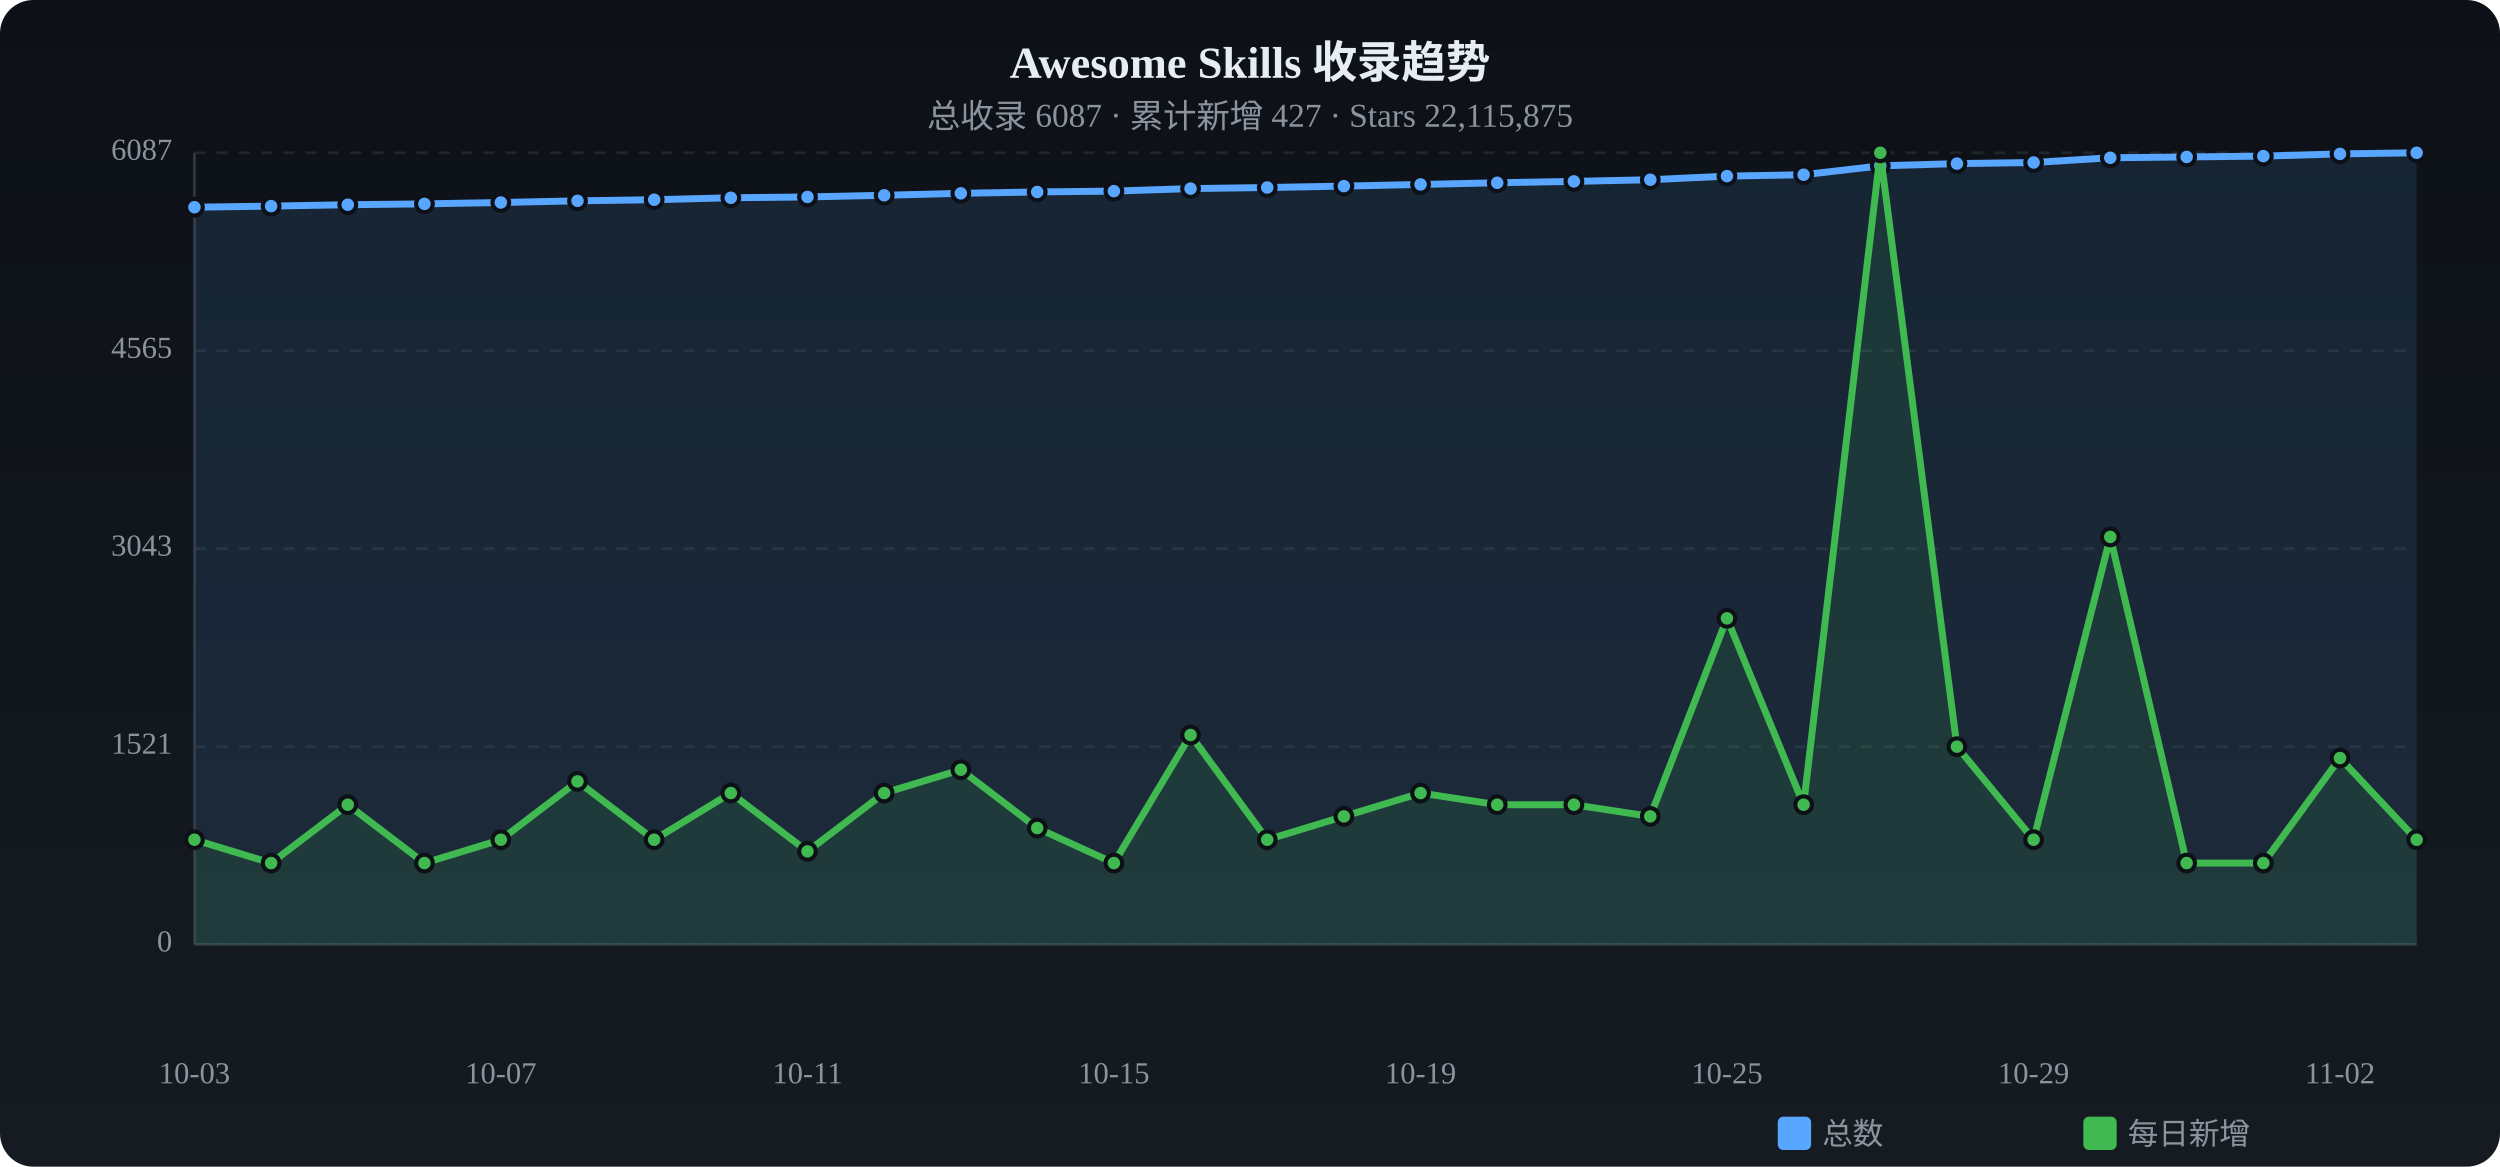
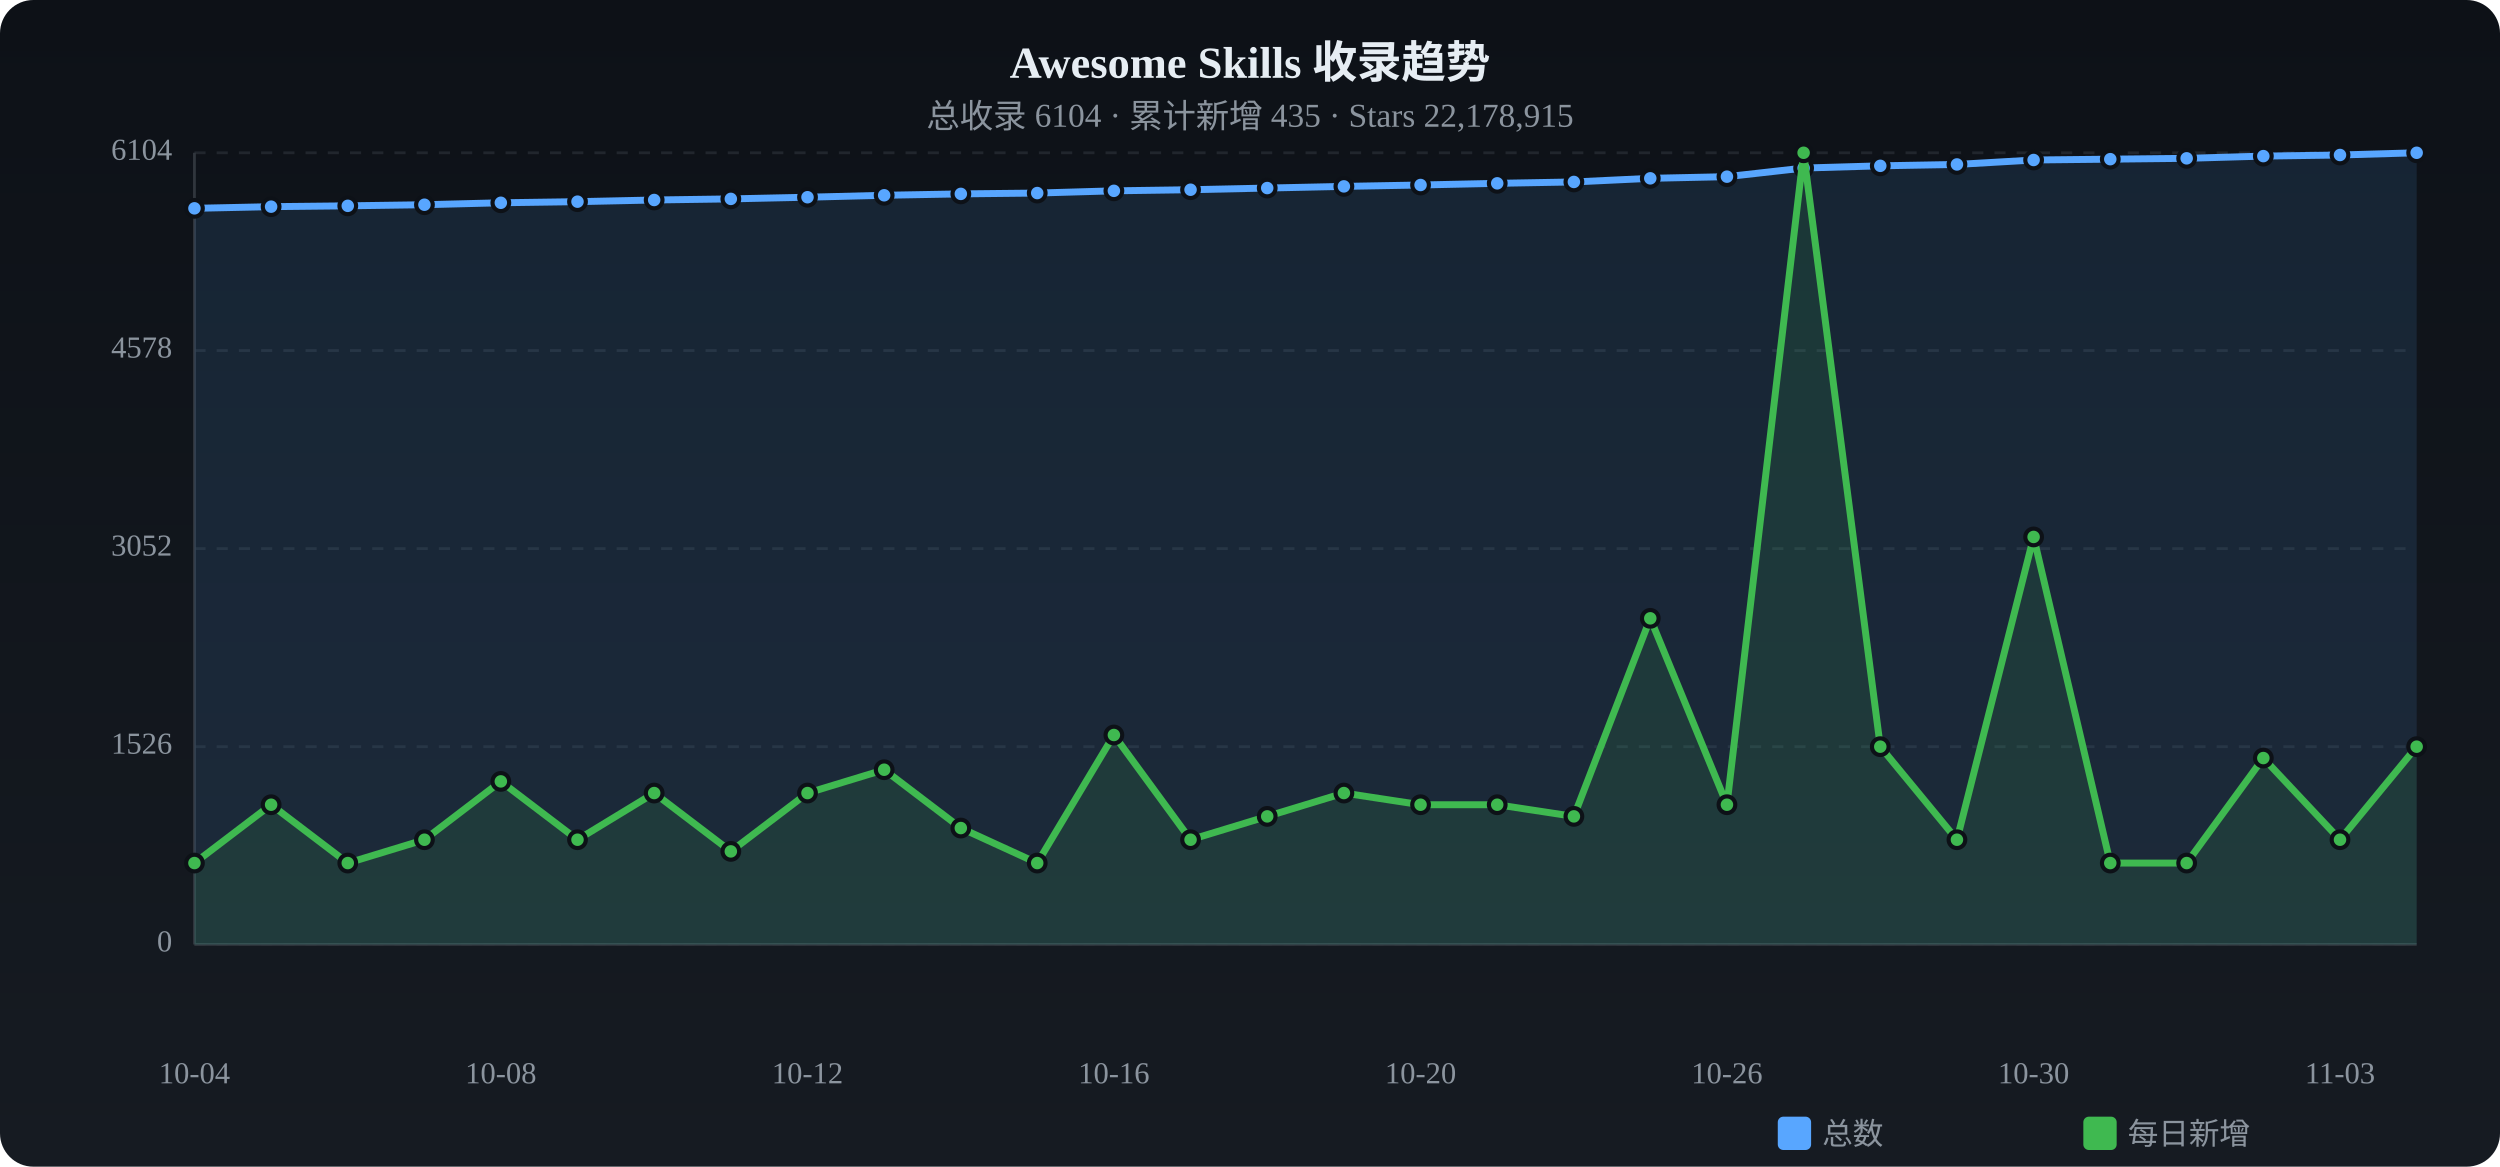
<svg xmlns="http://www.w3.org/2000/svg" viewBox="0 0 900 420" width="900" height="420">
  <defs>
    <linearGradient id="tbg" x1="0%" y1="0%" x2="0%" y2="100%">
      <stop offset="0%" stop-color="#0d1117" />
      <stop offset="100%" stop-color="#161b22" />
    </linearGradient>
  </defs>
  <rect width="900" height="420" rx="12" fill="url(#tbg)" />
  <text x="450.0" y="28" text-anchor="middle" fill="#e6edf3" font-size="16" font-weight="bold">Awesome Skills 收录趋势</text>
-   <text x="450.0" y="46" text-anchor="middle" fill="#8b949e" font-size="12">总收录 6087 · 累计新增 427 · Stars 22,115,875</text>
+   <text x="450.0" y="46" text-anchor="middle" fill="#8b949e" font-size="12">总收录 6104 · 累计新增 435 · Stars 22,178,915</text>
  <text x="62" y="340.0" text-anchor="end" fill="#8b949e" font-size="11" dominant-baseline="middle">0</text>
  <line x1="70" y1="340.0" x2="870" y2="340.0" stroke="#21262d" stroke-dasharray="4 4" />
-   <text x="62" y="268.8" text-anchor="end" fill="#8b949e" font-size="11" dominant-baseline="middle">1521</text>
+   <text x="62" y="268.8" text-anchor="end" fill="#8b949e" font-size="11" dominant-baseline="middle">1526</text>
  <line x1="70" y1="268.8" x2="870" y2="268.8" stroke="#21262d" stroke-dasharray="4 4" />
-   <text x="62" y="197.5" text-anchor="end" fill="#8b949e" font-size="11" dominant-baseline="middle">3043</text>
+   <text x="62" y="197.5" text-anchor="end" fill="#8b949e" font-size="11" dominant-baseline="middle">3052</text>
  <line x1="70" y1="197.5" x2="870" y2="197.5" stroke="#21262d" stroke-dasharray="4 4" />
-   <text x="62" y="126.3" text-anchor="end" fill="#8b949e" font-size="11" dominant-baseline="middle">4565</text>
-   <line x1="70" y1="126.3" x2="870" y2="126.3" stroke="#21262d" stroke-dasharray="4 4" />
-   <text x="62" y="55.0" text-anchor="end" fill="#8b949e" font-size="11" dominant-baseline="middle">6087</text>
+   <text x="62" y="126.2" text-anchor="end" fill="#8b949e" font-size="11" dominant-baseline="middle">4578</text>
+   <line x1="70" y1="126.2" x2="870" y2="126.2" stroke="#21262d" stroke-dasharray="4 4" />
+   <text x="62" y="55.0" text-anchor="end" fill="#8b949e" font-size="11" dominant-baseline="middle">6104</text>
  <line x1="70" y1="55.0" x2="870" y2="55.0" stroke="#21262d" stroke-dasharray="4 4" />
  <line x1="70" y1="55" x2="70" y2="340" stroke="#30363d" />
  <line x1="70" y1="340" x2="870" y2="340" stroke="#30363d" />
-   <path d="M70.0,74.6 L97.6,74.2 L125.2,73.7 L152.8,73.4 L180.3,72.9 L207.9,72.3 L235.5,71.9 L263.1,71.2 L290.7,70.9 L318.3,70.3 L345.9,69.6 L373.4,69.1 L401.0,68.8 L428.6,67.9 L456.2,67.5 L483.8,67.0 L511.4,66.4 L539.0,65.8 L566.6,65.3 L594.1,64.7 L621.7,63.4 L649.3,62.9 L676.9,59.7 L704.5,58.9 L732.1,58.5 L759.7,56.8 L787.2,56.5 L814.8,56.2 L842.4,55.4 L870.0,55.0 L870.0,340 L70.0,340 Z" fill="#58a6ff" opacity="0.12" />
-   <polyline points="70.0,74.6 97.6,74.2 125.2,73.7 152.8,73.4 180.3,72.9 207.9,72.3 235.5,71.9 263.1,71.2 290.7,70.9 318.3,70.3 345.9,69.6 373.4,69.1 401.0,68.8 428.6,67.9 456.2,67.5 483.8,67.0 511.4,66.4 539.0,65.8 566.6,65.3 594.1,64.7 621.7,63.4 649.3,62.9 676.9,59.7 704.5,58.9 732.1,58.5 759.7,56.8 787.2,56.5 814.8,56.2 842.4,55.4 870.0,55.0" fill="none" stroke="#58a6ff" stroke-width="2.5" stroke-linecap="round" stroke-linejoin="round" />
-   <circle cx="70.0" cy="74.6" r="3" fill="#58a6ff" stroke="#0d1117" stroke-width="1.5" />
-   <circle cx="97.6" cy="74.2" r="3" fill="#58a6ff" stroke="#0d1117" stroke-width="1.5" />
-   <circle cx="125.2" cy="73.7" r="3" fill="#58a6ff" stroke="#0d1117" stroke-width="1.5" />
-   <circle cx="152.8" cy="73.4" r="3" fill="#58a6ff" stroke="#0d1117" stroke-width="1.5" />
-   <circle cx="180.3" cy="72.9" r="3" fill="#58a6ff" stroke="#0d1117" stroke-width="1.5" />
-   <circle cx="207.9" cy="72.3" r="3" fill="#58a6ff" stroke="#0d1117" stroke-width="1.5" />
-   <circle cx="235.5" cy="71.9" r="3" fill="#58a6ff" stroke="#0d1117" stroke-width="1.5" />
-   <circle cx="263.1" cy="71.2" r="3" fill="#58a6ff" stroke="#0d1117" stroke-width="1.5" />
-   <circle cx="290.7" cy="70.9" r="3" fill="#58a6ff" stroke="#0d1117" stroke-width="1.5" />
+   <path d="M70.0,75.0 L97.6,74.4 L125.2,74.1 L152.8,73.7 L180.3,73.0 L207.9,72.6 L235.5,72.0 L263.1,71.6 L290.7,71.0 L318.3,70.3 L345.9,69.8 L373.4,69.5 L401.0,68.7 L428.6,68.3 L456.2,67.7 L483.8,67.1 L511.4,66.6 L539.0,66.0 L566.6,65.5 L594.1,64.2 L621.7,63.6 L649.3,60.5 L676.9,59.7 L704.5,59.2 L732.1,57.6 L759.7,57.3 L787.2,57.0 L814.8,56.2 L842.4,55.8 L870.0,55.0 L870.0,340 L70.0,340 Z" fill="#58a6ff" opacity="0.12" />
+   <polyline points="70.0,75.0 97.6,74.4 125.2,74.1 152.8,73.7 180.3,73.0 207.9,72.6 235.5,72.0 263.1,71.6 290.7,71.0 318.3,70.3 345.9,69.8 373.4,69.5 401.0,68.7 428.6,68.3 456.2,67.7 483.8,67.1 511.4,66.6 539.0,66.0 566.6,65.5 594.1,64.2 621.7,63.6 649.3,60.5 676.9,59.7 704.5,59.2 732.1,57.6 759.7,57.3 787.2,57.0 814.8,56.2 842.4,55.8 870.0,55.0" fill="none" stroke="#58a6ff" stroke-width="2.5" stroke-linecap="round" stroke-linejoin="round" />
+   <circle cx="70.0" cy="75.0" r="3" fill="#58a6ff" stroke="#0d1117" stroke-width="1.5" />
+   <circle cx="97.6" cy="74.4" r="3" fill="#58a6ff" stroke="#0d1117" stroke-width="1.5" />
+   <circle cx="125.2" cy="74.1" r="3" fill="#58a6ff" stroke="#0d1117" stroke-width="1.5" />
+   <circle cx="152.8" cy="73.7" r="3" fill="#58a6ff" stroke="#0d1117" stroke-width="1.5" />
+   <circle cx="180.3" cy="73.0" r="3" fill="#58a6ff" stroke="#0d1117" stroke-width="1.5" />
+   <circle cx="207.9" cy="72.6" r="3" fill="#58a6ff" stroke="#0d1117" stroke-width="1.5" />
+   <circle cx="235.5" cy="72.0" r="3" fill="#58a6ff" stroke="#0d1117" stroke-width="1.5" />
+   <circle cx="263.1" cy="71.6" r="3" fill="#58a6ff" stroke="#0d1117" stroke-width="1.5" />
+   <circle cx="290.7" cy="71.0" r="3" fill="#58a6ff" stroke="#0d1117" stroke-width="1.5" />
  <circle cx="318.3" cy="70.3" r="3" fill="#58a6ff" stroke="#0d1117" stroke-width="1.5" />
-   <circle cx="345.9" cy="69.6" r="3" fill="#58a6ff" stroke="#0d1117" stroke-width="1.5" />
-   <circle cx="373.4" cy="69.1" r="3" fill="#58a6ff" stroke="#0d1117" stroke-width="1.5" />
-   <circle cx="401.0" cy="68.8" r="3" fill="#58a6ff" stroke="#0d1117" stroke-width="1.5" />
-   <circle cx="428.6" cy="67.9" r="3" fill="#58a6ff" stroke="#0d1117" stroke-width="1.5" />
-   <circle cx="456.2" cy="67.5" r="3" fill="#58a6ff" stroke="#0d1117" stroke-width="1.5" />
-   <circle cx="483.8" cy="67.0" r="3" fill="#58a6ff" stroke="#0d1117" stroke-width="1.5" />
-   <circle cx="511.4" cy="66.4" r="3" fill="#58a6ff" stroke="#0d1117" stroke-width="1.5" />
-   <circle cx="539.0" cy="65.8" r="3" fill="#58a6ff" stroke="#0d1117" stroke-width="1.5" />
-   <circle cx="566.6" cy="65.3" r="3" fill="#58a6ff" stroke="#0d1117" stroke-width="1.5" />
-   <circle cx="594.1" cy="64.7" r="3" fill="#58a6ff" stroke="#0d1117" stroke-width="1.5" />
-   <circle cx="621.7" cy="63.4" r="3" fill="#58a6ff" stroke="#0d1117" stroke-width="1.5" />
-   <circle cx="649.3" cy="62.9" r="3" fill="#58a6ff" stroke="#0d1117" stroke-width="1.5" />
+   <circle cx="345.9" cy="69.8" r="3" fill="#58a6ff" stroke="#0d1117" stroke-width="1.5" />
+   <circle cx="373.4" cy="69.5" r="3" fill="#58a6ff" stroke="#0d1117" stroke-width="1.5" />
+   <circle cx="401.0" cy="68.7" r="3" fill="#58a6ff" stroke="#0d1117" stroke-width="1.5" />
+   <circle cx="428.6" cy="68.3" r="3" fill="#58a6ff" stroke="#0d1117" stroke-width="1.5" />
+   <circle cx="456.2" cy="67.7" r="3" fill="#58a6ff" stroke="#0d1117" stroke-width="1.5" />
+   <circle cx="483.8" cy="67.1" r="3" fill="#58a6ff" stroke="#0d1117" stroke-width="1.5" />
+   <circle cx="511.4" cy="66.6" r="3" fill="#58a6ff" stroke="#0d1117" stroke-width="1.5" />
+   <circle cx="539.0" cy="66.0" r="3" fill="#58a6ff" stroke="#0d1117" stroke-width="1.5" />
+   <circle cx="566.6" cy="65.5" r="3" fill="#58a6ff" stroke="#0d1117" stroke-width="1.5" />
+   <circle cx="594.1" cy="64.2" r="3" fill="#58a6ff" stroke="#0d1117" stroke-width="1.5" />
+   <circle cx="621.7" cy="63.6" r="3" fill="#58a6ff" stroke="#0d1117" stroke-width="1.5" />
+   <circle cx="649.3" cy="60.5" r="3" fill="#58a6ff" stroke="#0d1117" stroke-width="1.5" />
  <circle cx="676.9" cy="59.7" r="3" fill="#58a6ff" stroke="#0d1117" stroke-width="1.5" />
-   <circle cx="704.5" cy="58.9" r="3" fill="#58a6ff" stroke="#0d1117" stroke-width="1.5" />
-   <circle cx="732.1" cy="58.5" r="3" fill="#58a6ff" stroke="#0d1117" stroke-width="1.5" />
-   <circle cx="759.7" cy="56.8" r="3" fill="#58a6ff" stroke="#0d1117" stroke-width="1.5" />
-   <circle cx="787.2" cy="56.5" r="3" fill="#58a6ff" stroke="#0d1117" stroke-width="1.5" />
+   <circle cx="704.5" cy="59.2" r="3" fill="#58a6ff" stroke="#0d1117" stroke-width="1.5" />
+   <circle cx="732.1" cy="57.6" r="3" fill="#58a6ff" stroke="#0d1117" stroke-width="1.5" />
+   <circle cx="759.7" cy="57.3" r="3" fill="#58a6ff" stroke="#0d1117" stroke-width="1.5" />
+   <circle cx="787.2" cy="57.0" r="3" fill="#58a6ff" stroke="#0d1117" stroke-width="1.5" />
  <circle cx="814.8" cy="56.2" r="3" fill="#58a6ff" stroke="#0d1117" stroke-width="1.5" />
-   <circle cx="842.4" cy="55.4" r="3" fill="#58a6ff" stroke="#0d1117" stroke-width="1.5" />
+   <circle cx="842.4" cy="55.8" r="3" fill="#58a6ff" stroke="#0d1117" stroke-width="1.5" />
  <circle cx="870.0" cy="55.0" r="3" fill="#58a6ff" stroke="#0d1117" stroke-width="1.5" />
-   <path d="M70.0,302.3 L97.6,310.7 L125.2,289.7 L152.8,310.7 L180.3,302.3 L207.9,281.3 L235.5,302.3 L263.1,285.5 L290.7,306.5 L318.3,285.5 L345.9,277.1 L373.4,298.1 L401.0,310.7 L428.6,264.6 L456.2,302.3 L483.8,293.9 L511.4,285.5 L539.0,289.7 L566.6,289.7 L594.1,293.9 L621.7,222.6 L649.3,289.7 L676.9,55.0 L704.5,268.8 L732.1,302.3 L759.7,193.3 L787.2,310.7 L814.8,310.7 L842.4,272.9 L870.0,302.3 L870.0,340 L70.0,340 Z" fill="#3fb950" opacity="0.12" />
-   <polyline points="70.0,302.3 97.6,310.7 125.2,289.7 152.8,310.7 180.3,302.3 207.9,281.3 235.5,302.3 263.1,285.5 290.7,306.5 318.3,285.5 345.9,277.1 373.4,298.1 401.0,310.7 428.6,264.6 456.2,302.3 483.8,293.9 511.4,285.5 539.0,289.7 566.6,289.7 594.1,293.9 621.7,222.6 649.3,289.7 676.9,55.0 704.5,268.8 732.1,302.3 759.7,193.3 787.2,310.7 814.8,310.7 842.4,272.9 870.0,302.3" fill="none" stroke="#3fb950" stroke-width="2.5" stroke-linecap="round" stroke-linejoin="round" />
-   <circle cx="70.0" cy="302.3" r="3" fill="#3fb950" stroke="#0d1117" stroke-width="1.5" />
-   <circle cx="97.6" cy="310.7" r="3" fill="#3fb950" stroke="#0d1117" stroke-width="1.5" />
-   <circle cx="125.2" cy="289.7" r="3" fill="#3fb950" stroke="#0d1117" stroke-width="1.5" />
-   <circle cx="152.8" cy="310.7" r="3" fill="#3fb950" stroke="#0d1117" stroke-width="1.5" />
-   <circle cx="180.3" cy="302.3" r="3" fill="#3fb950" stroke="#0d1117" stroke-width="1.5" />
-   <circle cx="207.9" cy="281.3" r="3" fill="#3fb950" stroke="#0d1117" stroke-width="1.5" />
-   <circle cx="235.5" cy="302.3" r="3" fill="#3fb950" stroke="#0d1117" stroke-width="1.5" />
-   <circle cx="263.1" cy="285.5" r="3" fill="#3fb950" stroke="#0d1117" stroke-width="1.5" />
-   <circle cx="290.7" cy="306.5" r="3" fill="#3fb950" stroke="#0d1117" stroke-width="1.5" />
-   <circle cx="318.3" cy="285.5" r="3" fill="#3fb950" stroke="#0d1117" stroke-width="1.5" />
-   <circle cx="345.9" cy="277.1" r="3" fill="#3fb950" stroke="#0d1117" stroke-width="1.5" />
-   <circle cx="373.4" cy="298.1" r="3" fill="#3fb950" stroke="#0d1117" stroke-width="1.5" />
-   <circle cx="401.0" cy="310.7" r="3" fill="#3fb950" stroke="#0d1117" stroke-width="1.5" />
-   <circle cx="428.6" cy="264.6" r="3" fill="#3fb950" stroke="#0d1117" stroke-width="1.5" />
-   <circle cx="456.2" cy="302.3" r="3" fill="#3fb950" stroke="#0d1117" stroke-width="1.5" />
-   <circle cx="483.8" cy="293.9" r="3" fill="#3fb950" stroke="#0d1117" stroke-width="1.5" />
-   <circle cx="511.4" cy="285.5" r="3" fill="#3fb950" stroke="#0d1117" stroke-width="1.5" />
+   <path d="M70.0,310.7 L97.6,289.7 L125.2,310.7 L152.8,302.3 L180.3,281.3 L207.9,302.3 L235.5,285.5 L263.1,306.5 L290.7,285.5 L318.3,277.1 L345.9,298.1 L373.4,310.7 L401.0,264.6 L428.6,302.3 L456.2,293.9 L483.8,285.5 L511.4,289.7 L539.0,289.7 L566.6,293.9 L594.1,222.6 L621.7,289.7 L649.3,55.0 L676.9,268.8 L704.5,302.3 L732.1,193.3 L759.7,310.7 L787.2,310.7 L814.8,272.9 L842.4,302.3 L870.0,268.8 L870.0,340 L70.0,340 Z" fill="#3fb950" opacity="0.12" />
+   <polyline points="70.0,310.7 97.6,289.7 125.2,310.7 152.8,302.3 180.3,281.3 207.9,302.3 235.5,285.5 263.1,306.5 290.7,285.5 318.3,277.1 345.9,298.1 373.4,310.7 401.0,264.6 428.6,302.3 456.2,293.9 483.8,285.5 511.4,289.7 539.0,289.7 566.6,293.9 594.1,222.6 621.7,289.7 649.3,55.0 676.9,268.8 704.5,302.3 732.1,193.3 759.7,310.7 787.2,310.7 814.8,272.9 842.4,302.3 870.0,268.8" fill="none" stroke="#3fb950" stroke-width="2.5" stroke-linecap="round" stroke-linejoin="round" />
+   <circle cx="70.0" cy="310.7" r="3" fill="#3fb950" stroke="#0d1117" stroke-width="1.5" />
+   <circle cx="97.6" cy="289.7" r="3" fill="#3fb950" stroke="#0d1117" stroke-width="1.5" />
+   <circle cx="125.2" cy="310.7" r="3" fill="#3fb950" stroke="#0d1117" stroke-width="1.5" />
+   <circle cx="152.8" cy="302.3" r="3" fill="#3fb950" stroke="#0d1117" stroke-width="1.5" />
+   <circle cx="180.3" cy="281.3" r="3" fill="#3fb950" stroke="#0d1117" stroke-width="1.5" />
+   <circle cx="207.9" cy="302.3" r="3" fill="#3fb950" stroke="#0d1117" stroke-width="1.5" />
+   <circle cx="235.5" cy="285.5" r="3" fill="#3fb950" stroke="#0d1117" stroke-width="1.5" />
+   <circle cx="263.1" cy="306.5" r="3" fill="#3fb950" stroke="#0d1117" stroke-width="1.5" />
+   <circle cx="290.7" cy="285.5" r="3" fill="#3fb950" stroke="#0d1117" stroke-width="1.5" />
+   <circle cx="318.3" cy="277.1" r="3" fill="#3fb950" stroke="#0d1117" stroke-width="1.5" />
+   <circle cx="345.9" cy="298.1" r="3" fill="#3fb950" stroke="#0d1117" stroke-width="1.5" />
+   <circle cx="373.4" cy="310.7" r="3" fill="#3fb950" stroke="#0d1117" stroke-width="1.5" />
+   <circle cx="401.0" cy="264.6" r="3" fill="#3fb950" stroke="#0d1117" stroke-width="1.5" />
+   <circle cx="428.6" cy="302.3" r="3" fill="#3fb950" stroke="#0d1117" stroke-width="1.5" />
+   <circle cx="456.2" cy="293.9" r="3" fill="#3fb950" stroke="#0d1117" stroke-width="1.5" />
+   <circle cx="483.8" cy="285.5" r="3" fill="#3fb950" stroke="#0d1117" stroke-width="1.5" />
+   <circle cx="511.4" cy="289.7" r="3" fill="#3fb950" stroke="#0d1117" stroke-width="1.5" />
  <circle cx="539.0" cy="289.7" r="3" fill="#3fb950" stroke="#0d1117" stroke-width="1.5" />
-   <circle cx="566.6" cy="289.7" r="3" fill="#3fb950" stroke="#0d1117" stroke-width="1.5" />
-   <circle cx="594.1" cy="293.9" r="3" fill="#3fb950" stroke="#0d1117" stroke-width="1.5" />
-   <circle cx="621.7" cy="222.6" r="3" fill="#3fb950" stroke="#0d1117" stroke-width="1.5" />
-   <circle cx="649.3" cy="289.7" r="3" fill="#3fb950" stroke="#0d1117" stroke-width="1.5" />
-   <circle cx="676.9" cy="55.0" r="3" fill="#3fb950" stroke="#0d1117" stroke-width="1.5" />
-   <circle cx="704.5" cy="268.8" r="3" fill="#3fb950" stroke="#0d1117" stroke-width="1.5" />
-   <circle cx="732.1" cy="302.3" r="3" fill="#3fb950" stroke="#0d1117" stroke-width="1.5" />
-   <circle cx="759.7" cy="193.3" r="3" fill="#3fb950" stroke="#0d1117" stroke-width="1.5" />
+   <circle cx="566.6" cy="293.9" r="3" fill="#3fb950" stroke="#0d1117" stroke-width="1.5" />
+   <circle cx="594.1" cy="222.6" r="3" fill="#3fb950" stroke="#0d1117" stroke-width="1.5" />
+   <circle cx="621.7" cy="289.7" r="3" fill="#3fb950" stroke="#0d1117" stroke-width="1.5" />
+   <circle cx="649.3" cy="55.0" r="3" fill="#3fb950" stroke="#0d1117" stroke-width="1.5" />
+   <circle cx="676.9" cy="268.8" r="3" fill="#3fb950" stroke="#0d1117" stroke-width="1.5" />
+   <circle cx="704.5" cy="302.3" r="3" fill="#3fb950" stroke="#0d1117" stroke-width="1.5" />
+   <circle cx="732.1" cy="193.3" r="3" fill="#3fb950" stroke="#0d1117" stroke-width="1.5" />
+   <circle cx="759.7" cy="310.7" r="3" fill="#3fb950" stroke="#0d1117" stroke-width="1.5" />
  <circle cx="787.2" cy="310.7" r="3" fill="#3fb950" stroke="#0d1117" stroke-width="1.5" />
-   <circle cx="814.8" cy="310.7" r="3" fill="#3fb950" stroke="#0d1117" stroke-width="1.5" />
-   <circle cx="842.4" cy="272.9" r="3" fill="#3fb950" stroke="#0d1117" stroke-width="1.5" />
-   <circle cx="870.0" cy="302.3" r="3" fill="#3fb950" stroke="#0d1117" stroke-width="1.5" />
-   <text x="70.0" y="390" text-anchor="middle" fill="#8b949e" font-size="11">10-03</text>
-   <text x="180.3" y="390" text-anchor="middle" fill="#8b949e" font-size="11">10-07</text>
-   <text x="290.7" y="390" text-anchor="middle" fill="#8b949e" font-size="11">10-11</text>
-   <text x="401.0" y="390" text-anchor="middle" fill="#8b949e" font-size="11">10-15</text>
-   <text x="511.4" y="390" text-anchor="middle" fill="#8b949e" font-size="11">10-19</text>
-   <text x="621.7" y="390" text-anchor="middle" fill="#8b949e" font-size="11">10-25</text>
-   <text x="732.1" y="390" text-anchor="middle" fill="#8b949e" font-size="11">10-29</text>
-   <text x="842.4" y="390" text-anchor="middle" fill="#8b949e" font-size="11">11-02</text>
+   <circle cx="814.8" cy="272.9" r="3" fill="#3fb950" stroke="#0d1117" stroke-width="1.5" />
+   <circle cx="842.4" cy="302.3" r="3" fill="#3fb950" stroke="#0d1117" stroke-width="1.5" />
+   <circle cx="870.0" cy="268.8" r="3" fill="#3fb950" stroke="#0d1117" stroke-width="1.5" />
+   <text x="70.0" y="390" text-anchor="middle" fill="#8b949e" font-size="11">10-04</text>
+   <text x="180.3" y="390" text-anchor="middle" fill="#8b949e" font-size="11">10-08</text>
+   <text x="290.7" y="390" text-anchor="middle" fill="#8b949e" font-size="11">10-12</text>
+   <text x="401.0" y="390" text-anchor="middle" fill="#8b949e" font-size="11">10-16</text>
+   <text x="511.4" y="390" text-anchor="middle" fill="#8b949e" font-size="11">10-20</text>
+   <text x="621.7" y="390" text-anchor="middle" fill="#8b949e" font-size="11">10-26</text>
+   <text x="732.1" y="390" text-anchor="middle" fill="#8b949e" font-size="11">10-30</text>
+   <text x="842.4" y="390" text-anchor="middle" fill="#8b949e" font-size="11">11-03</text>
  <rect x="640" y="402" width="12" height="12" rx="2" fill="#58a6ff" />
  <text x="656" y="412" fill="#8b949e" font-size="11">总数</text>
  <rect x="750" y="402" width="12" height="12" rx="2" fill="#3fb950" />
  <text x="766" y="412" fill="#8b949e" font-size="11">每日新增</text>
</svg>
